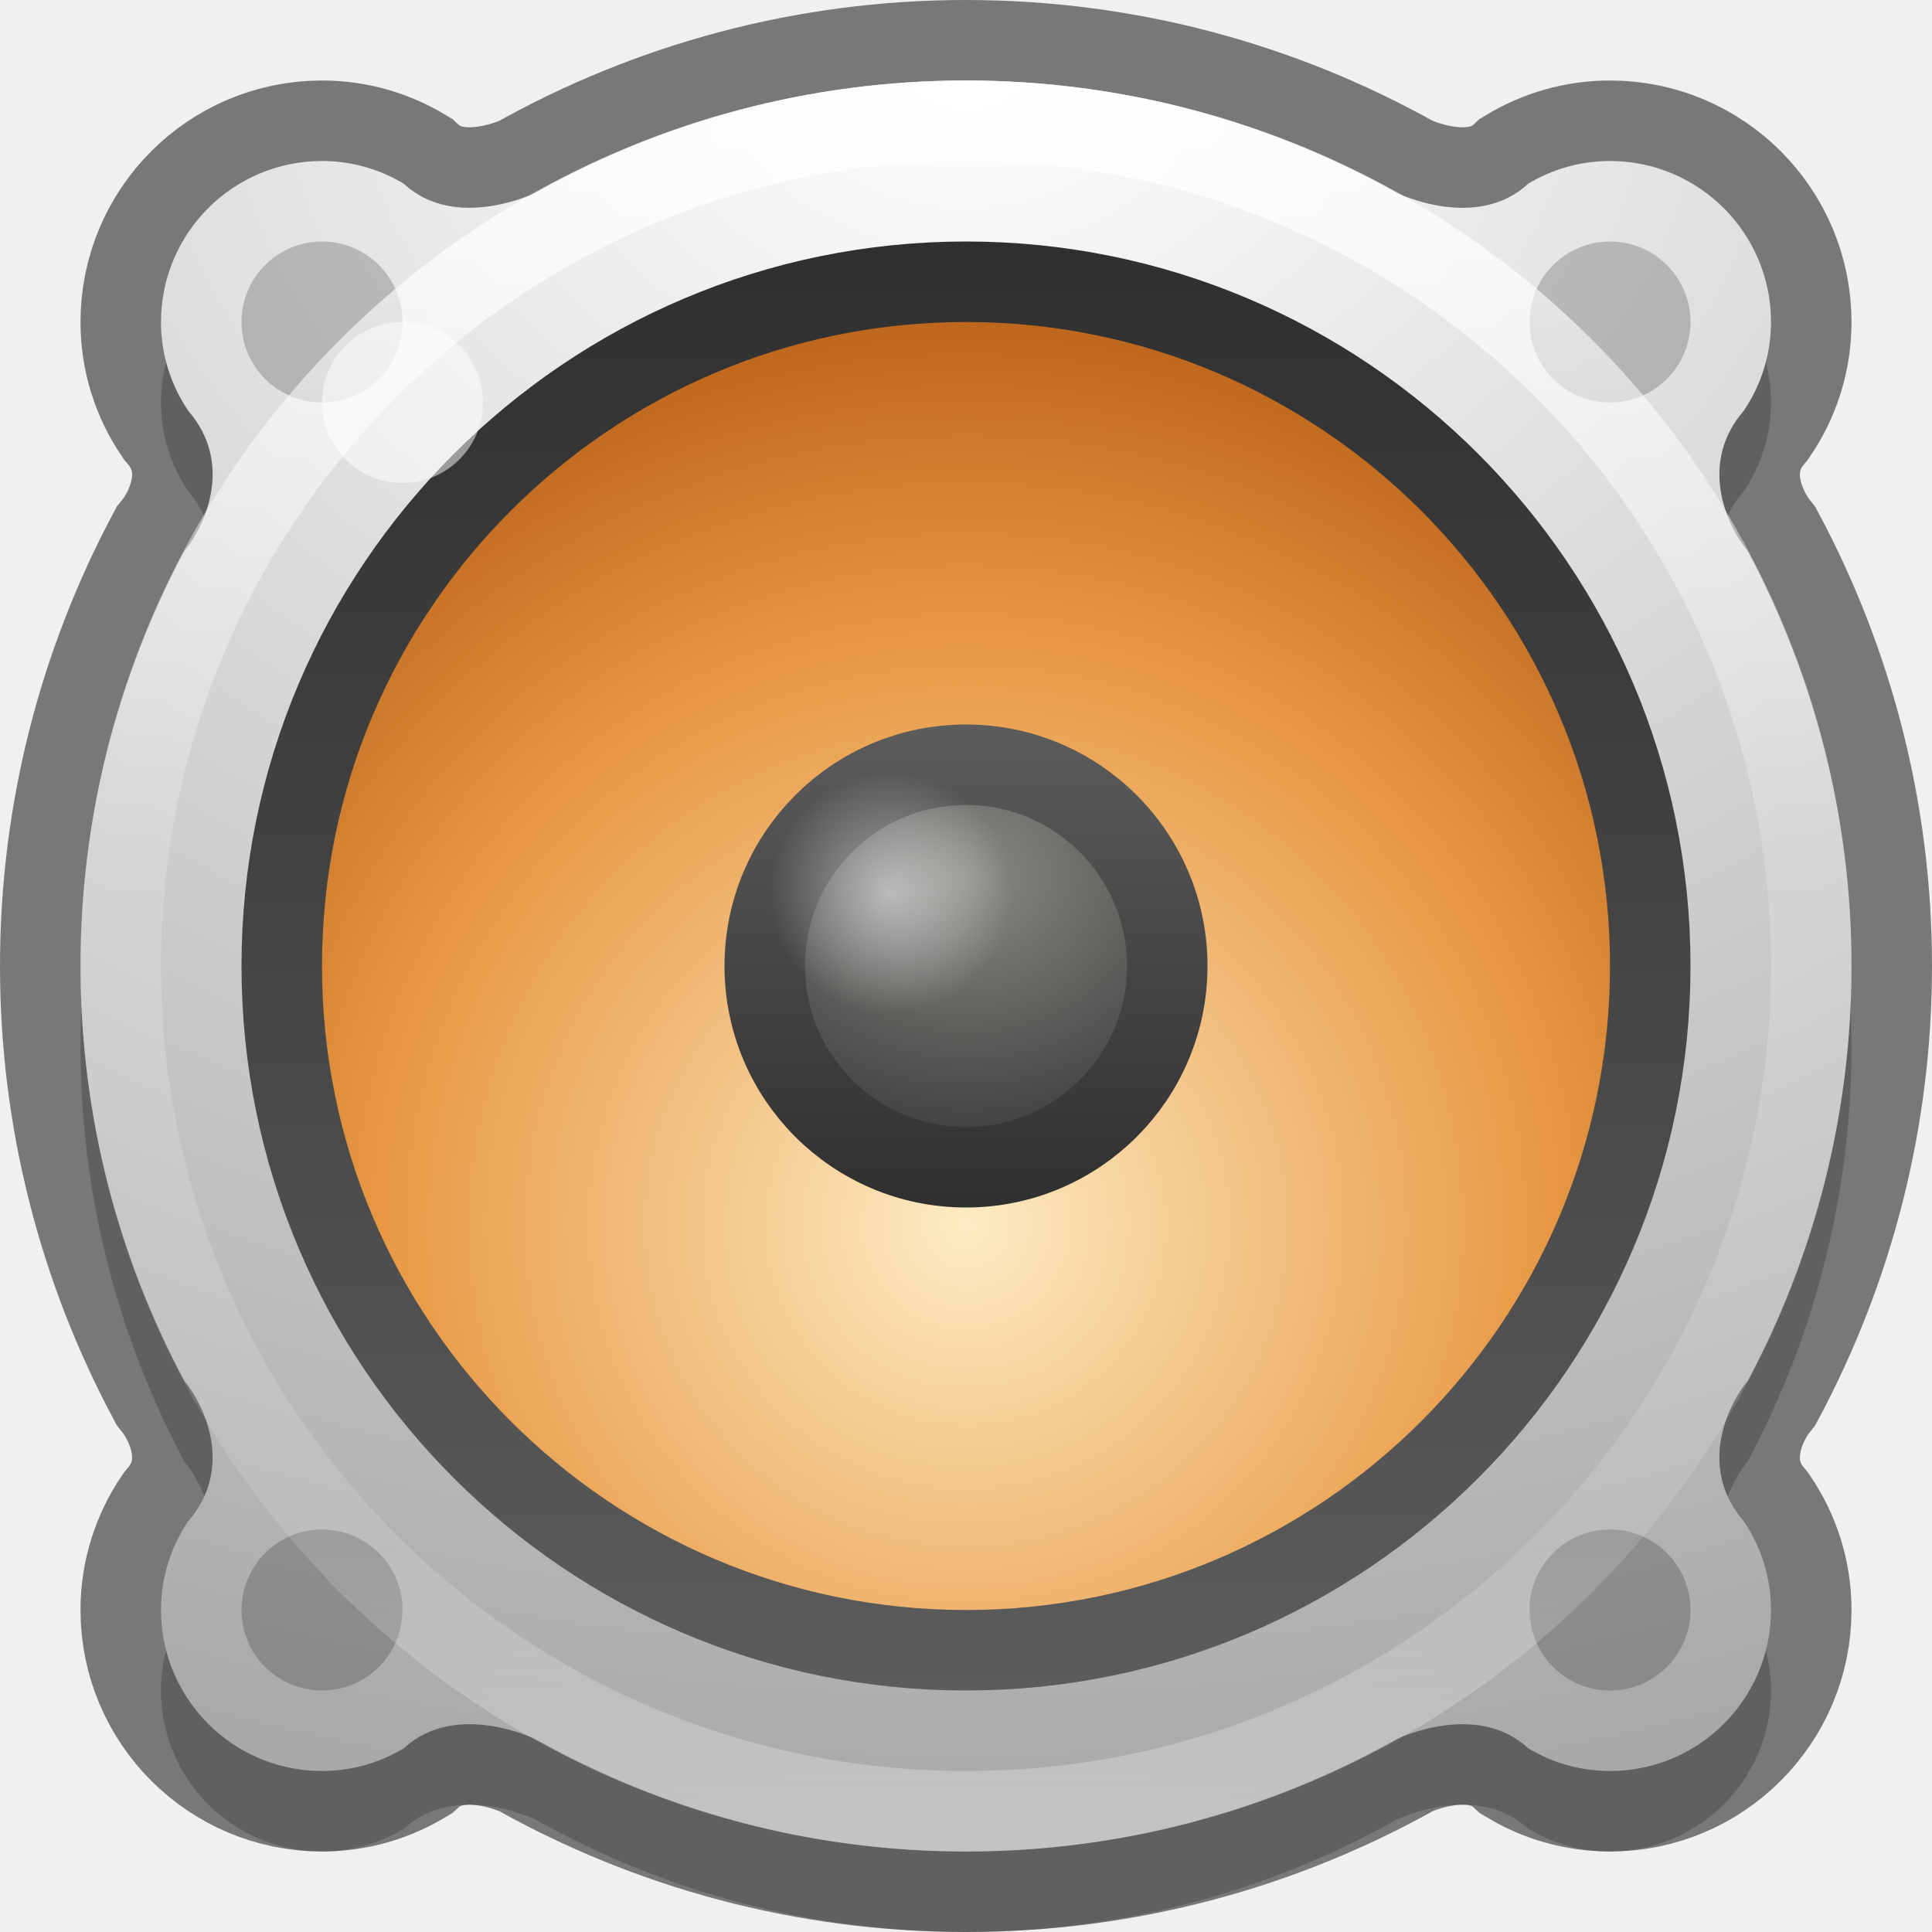
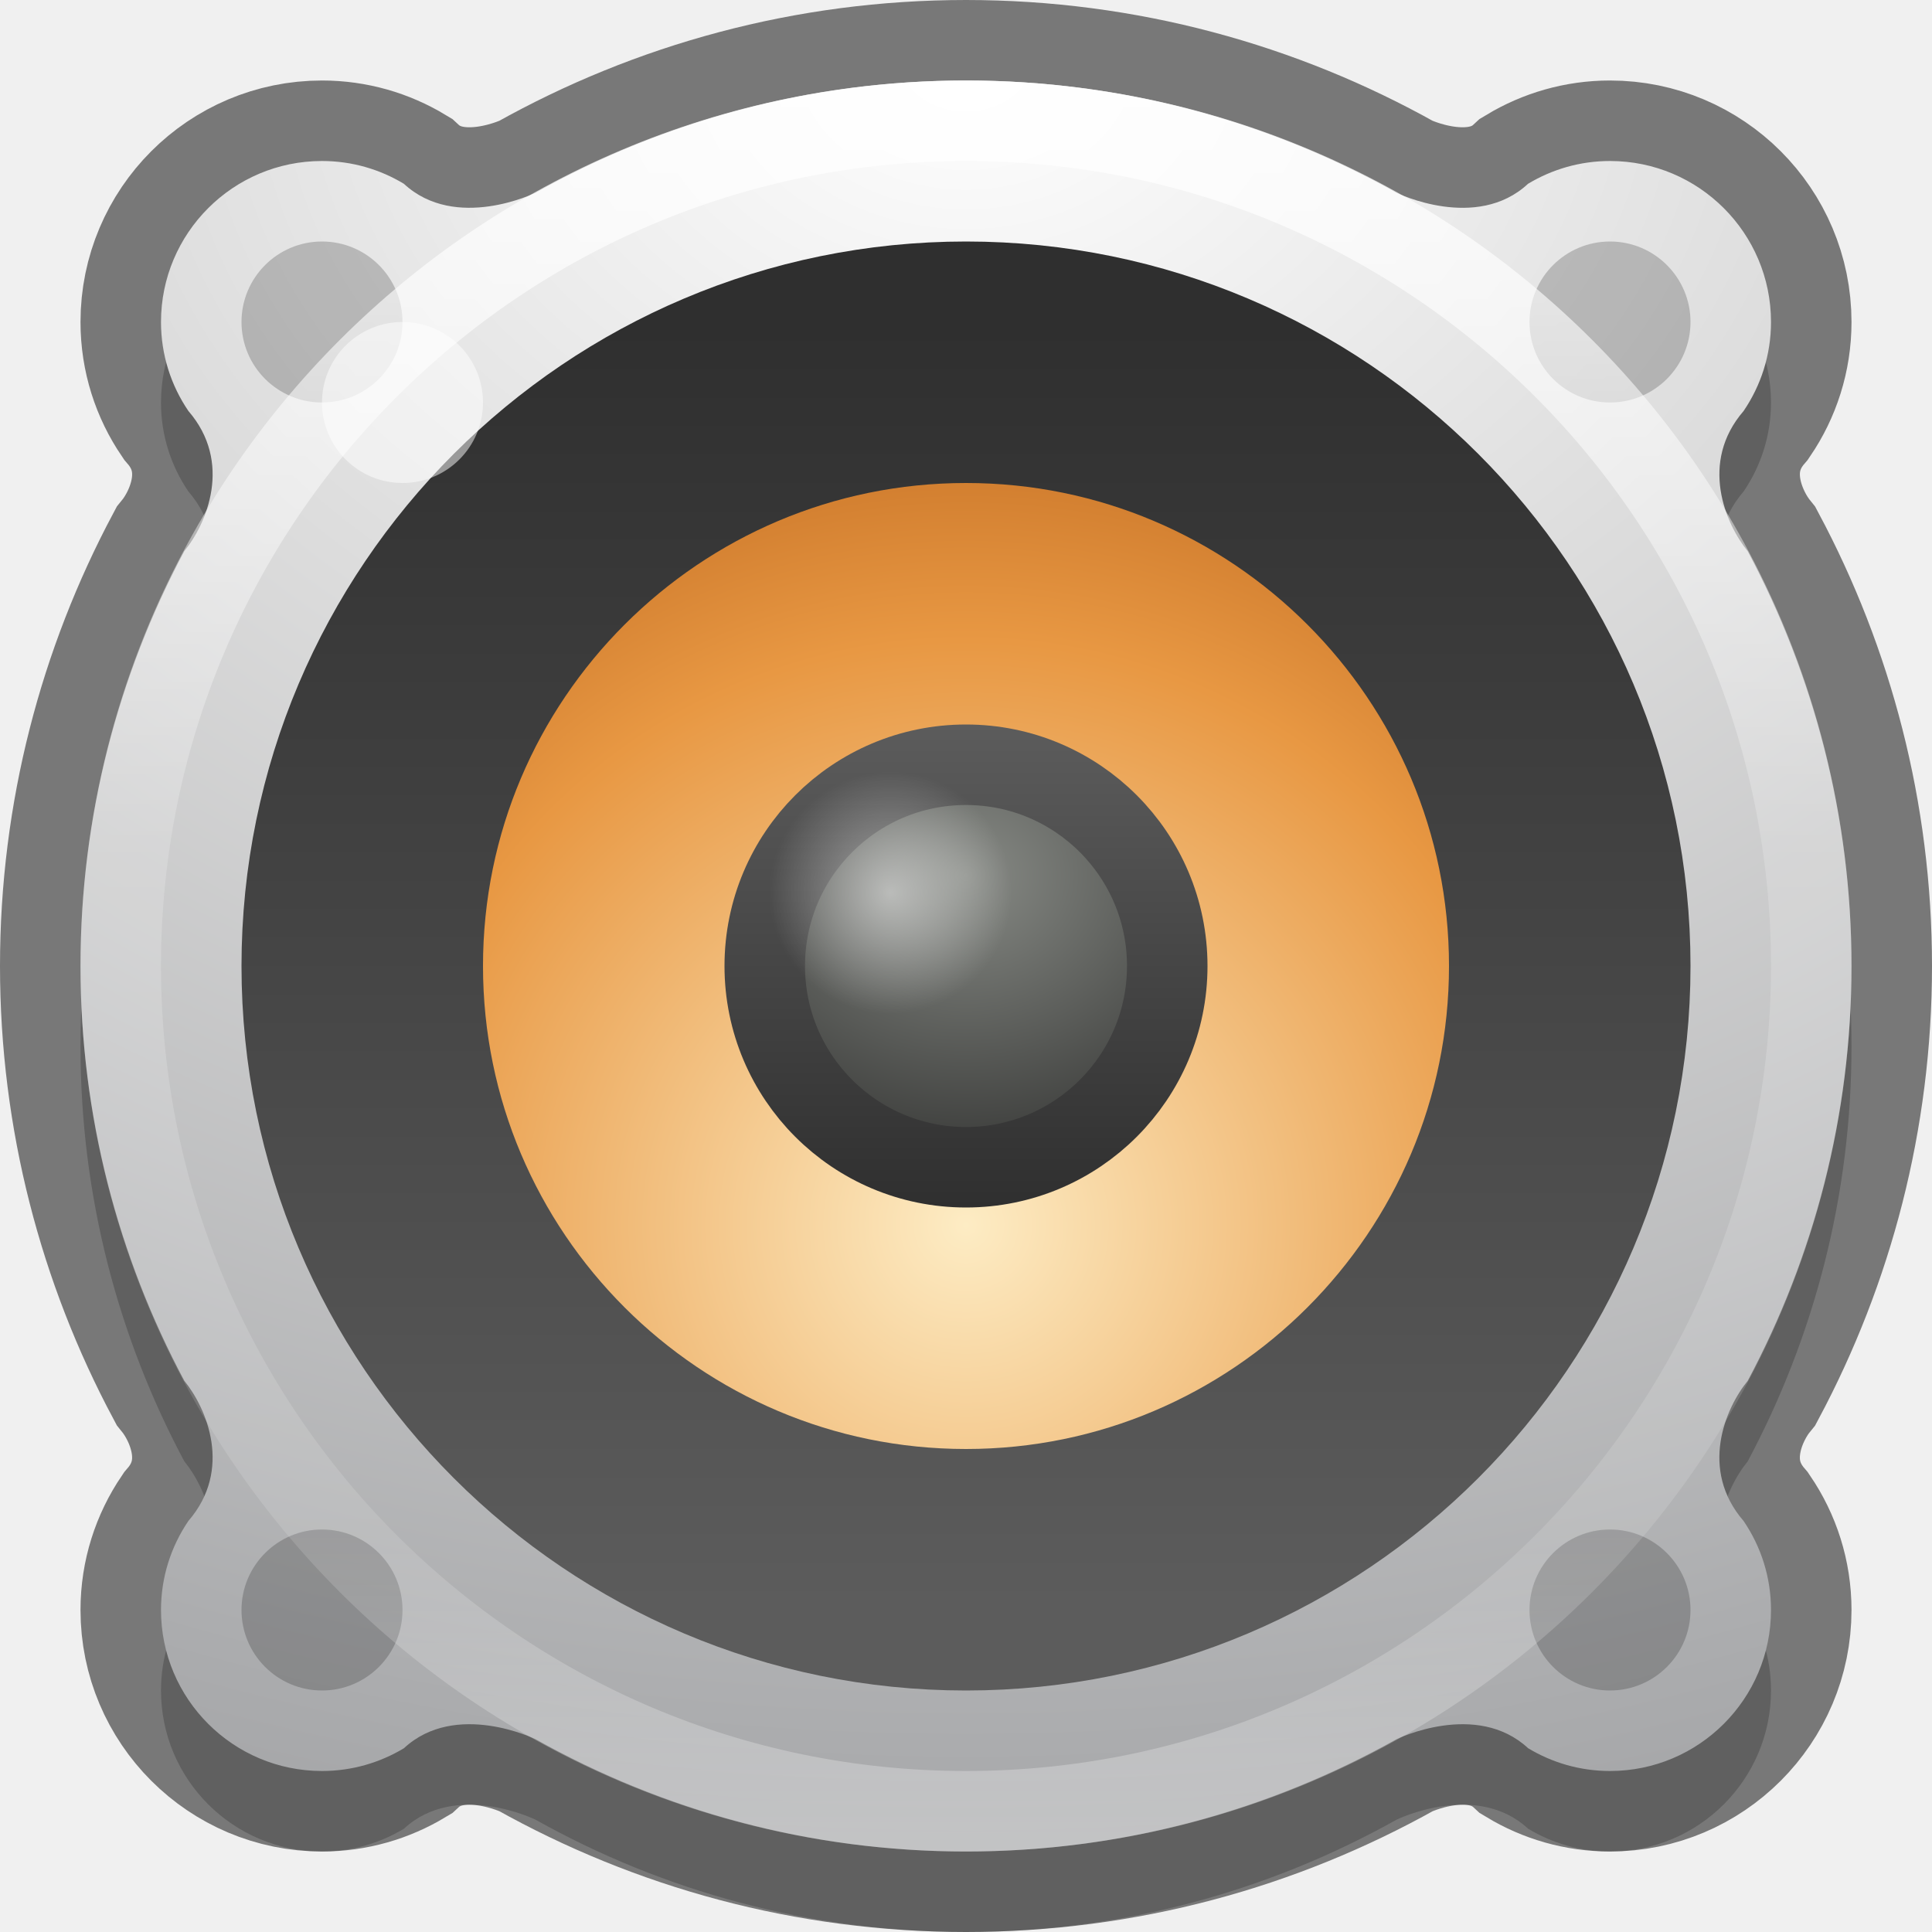
- <svg xmlns="http://www.w3.org/2000/svg" xmlns:xlink="http://www.w3.org/1999/xlink" version="1.1" width="24" height="24" id="svg4157">
+ <svg xmlns="http://www.w3.org/2000/svg" xmlns:xlink="http://www.w3.org/1999/xlink" id="svg4157" height="24" width="24" version="1.1">
  <defs id="defs4159">
    <linearGradient id="linearGradient4806-2-9">
-       <stop offset="0" style="stop-color:#ffffff;stop-opacity:1" id="stop4808-4-6" />
-       <stop offset="0.424" style="stop-color:#ffffff;stop-opacity:0.235" id="stop4810-0-9" />
-       <stop offset="0.821" style="stop-color:#ffffff;stop-opacity:0.157" id="stop4812-8-7" />
-       <stop offset="1" style="stop-color:#ffffff;stop-opacity:0.392" id="stop4814-0-7" />
+       <stop id="stop4808-4-6" style="stop-color:#ffffff;stop-opacity:1" offset="0" />
+       <stop id="stop4810-0-9" style="stop-color:#ffffff;stop-opacity:0.235" offset="0.424" />
+       <stop id="stop4812-8-7" style="stop-color:#ffffff;stop-opacity:0.157" offset="0.821" />
+       <stop id="stop4814-0-7" style="stop-color:#ffffff;stop-opacity:0.392" offset="1" />
    </linearGradient>
    <linearGradient id="linearGradient5428">
-       <stop id="stop5424" offset="0" style="stop-color:#5c5c5c;stop-opacity:1;" />
-       <stop id="stop5426" offset="1" style="stop-color:#2f2f2f;stop-opacity:1" />
+       <stop style="stop-color:#5c5c5c;stop-opacity:1;" offset="0" id="stop5424" />
+       <stop style="stop-color:#2f2f2f;stop-opacity:1" offset="1" id="stop5426" />
    </linearGradient>
    <linearGradient id="linearGradient6589-510-471-936">
-       <stop offset="0" style="stop-color:#878a85;stop-opacity:1" id="stop5849" />
-       <stop offset="1" style="stop-color:#3e3f3d;stop-opacity:1" id="stop5851" />
+       <stop id="stop5849" style="stop-color:#878a85;stop-opacity:1" offset="0" />
+       <stop id="stop5851" style="stop-color:#3e3f3d;stop-opacity:1" offset="1" />
    </linearGradient>
    <linearGradient id="linearGradient4718">
-       <stop offset="0" style="stop-color:#fdecc4;stop-opacity:1" id="stop4720" />
-       <stop id="stop1140-5" style="stop-color:#e89843;stop-opacity:1" offset="0.603" />
-       <stop offset="1" style="stop-color:#b45c15;stop-opacity:1" id="stop4722" />
+       <stop id="stop4720" style="stop-color:#fdecc4;stop-opacity:1" offset="0" />
+       <stop offset="0.603" style="stop-color:#e89843;stop-opacity:1" id="stop1140-5" />
+       <stop id="stop4722" style="stop-color:#b45c15;stop-opacity:1" offset="1" />
    </linearGradient>
-     <radialGradient gradientUnits="userSpaceOnUse" gradientTransform="matrix(1.003462,-5.6697609e-8,5.6697315e-8,1.003467,-4.055289,-5.236136)" r="12" fy="20.382" fx="16" cy="20.382" cx="16" id="radialGradient4652-6" xlink:href="#linearGradient4718" />
-     <linearGradient xlink:href="#linearGradient4806-2-9" id="linearGradient4855-1" gradientUnits="userSpaceOnUse" gradientTransform="matrix(0.870682,0,0,0.870682,-50.84245,-12.26321)" x1="71.204" y1="15.369" x2="71.204" y2="40.496" />
-     <linearGradient gradientTransform="matrix(0,-1,-1,0,28,28)" gradientUnits="userSpaceOnUse" y2="16" x2="25" y1="16" x1="7" id="linearGradient5430-3" xlink:href="#linearGradient5428" />
-     <radialGradient gradientTransform="matrix(1.3125,-8.5714362e-7,7.3469446e-7,1.125,-51.00001,-3.187458)" gradientUnits="userSpaceOnUse" r="3" fy="12.5" fx="48" cy="12.5" cx="48" id="radialGradient4688-6" xlink:href="#linearGradient6589-510-471-936" />
-     <linearGradient gradientTransform="translate(-4,-28)" gradientUnits="userSpaceOnUse" y2="16" x2="19" y1="16" x1="13" id="linearGradient5438-1" xlink:href="#linearGradient5428" />
-     <radialGradient gradientTransform="matrix(1.05,0,0,1.05,-58.80452,-8.669186)" gradientUnits="userSpaceOnUse" r="1.429" fy="18.818" fx="66.536" cy="18.818" cx="66.536" id="radialGradient5034" xlink:href="#linearGradient5032" />
+     <radialGradient xlink:href="#linearGradient4718" id="radialGradient4652-6" cx="16" cy="20.382" fx="16" fy="20.382" r="12" gradientTransform="matrix(1.003462,-5.6697609e-8,5.6697315e-8,1.003467,-4.055289,-5.236136)" gradientUnits="userSpaceOnUse" />
+     <linearGradient y2="40.496" x2="71.204" y1="15.369" x1="71.204" gradientTransform="matrix(0.870682,0,0,0.870682,-50.84245,-12.26321)" gradientUnits="userSpaceOnUse" id="linearGradient4855-1" xlink:href="#linearGradient4806-2-9" />
+     <linearGradient xlink:href="#linearGradient5428" id="linearGradient5430-3" x1="7" y1="16" x2="25" y2="16" gradientUnits="userSpaceOnUse" gradientTransform="matrix(0,-0.882353,-0.882353,0,26.11765,26.11765)" />
+     <radialGradient xlink:href="#linearGradient6589-510-471-936" id="radialGradient4688-6" cx="48" cy="12.5" fx="48" fy="12.5" r="3" gradientUnits="userSpaceOnUse" gradientTransform="matrix(1.3125,-8.5714362e-7,7.3469446e-7,1.125,-51.00001,-3.187458)" />
+     <linearGradient xlink:href="#linearGradient5428" id="linearGradient5438-1" x1="13" y1="16" x2="19" y2="16" gradientUnits="userSpaceOnUse" gradientTransform="translate(-4,-28)" />
+     <radialGradient xlink:href="#linearGradient5032" id="radialGradient5034" cx="66.536" cy="18.818" fx="66.536" fy="18.818" r="1.429" gradientUnits="userSpaceOnUse" gradientTransform="matrix(1.05,0,0,1.05,-58.80452,-8.669186)" />
    <linearGradient id="linearGradient5032">
-       <stop id="stop5028" offset="0" style="stop-color:#ffffff;stop-opacity:1;" />
-       <stop id="stop5030" offset="1" style="stop-color:#ffffff;stop-opacity:0;" />
+       <stop style="stop-color:#ffffff;stop-opacity:1;" offset="0" id="stop5028" />
+       <stop style="stop-color:#ffffff;stop-opacity:0;" offset="1" id="stop5030" />
    </linearGradient>
-     <radialGradient r="20.397" fy="3.99" fx="23.896" cy="3.99" cx="23.896" gradientTransform="matrix(0,1.549939,-2.045892,0,20.16332,-36.26559)" gradientUnits="userSpaceOnUse" id="radialGradient4709" xlink:href="#radialGradient3093-0-3-6-6-0-8" />
-     <radialGradient gradientTransform="matrix(0,1.231648,-1.625754,0,18.48697,-28.72198)" gradientUnits="userSpaceOnUse" id="radialGradient3093-0-3-6-6-0-8" r="20.397" cy="3.99" cx="23.896">
-       <stop offset="0" style="stop-color:#ffffff;stop-opacity:1" id="stop3244-9-33-7-0-9-5-79" />
-       <stop offset="0.262" style="stop-color:#dddddd;stop-opacity:1" id="stop3246-3-5-0-8-5-0-2" />
-       <stop offset="0.661" style="stop-color:#abacae;stop-opacity:1" id="stop3248-1-7-8-8-1-0-0" />
-       <stop offset="1" style="stop-color:#89898b;stop-opacity:1" id="stop3250-9-3-0-5-1-2-2" />
+     <radialGradient xlink:href="#radialGradient3093-0-3-6-6-0-8" id="radialGradient4709" gradientUnits="userSpaceOnUse" gradientTransform="matrix(0,1.549939,-2.045892,0,20.16332,-36.26559)" cx="23.896" cy="3.99" fx="23.896" fy="3.99" r="20.397" />
+     <radialGradient cx="23.896" cy="3.99" r="20.397" id="radialGradient3093-0-3-6-6-0-8" gradientUnits="userSpaceOnUse" gradientTransform="matrix(0,1.231648,-1.625754,0,18.48697,-28.72198)">
+       <stop id="stop3244-9-33-7-0-9-5-79" style="stop-color:#ffffff;stop-opacity:1" offset="0" />
+       <stop id="stop3246-3-5-0-8-5-0-2" style="stop-color:#dddddd;stop-opacity:1" offset="0.262" />
+       <stop id="stop3248-1-7-8-8-1-0-0" style="stop-color:#abacae;stop-opacity:1" offset="0.661" />
+       <stop id="stop3250-9-3-0-5-1-2-2" style="stop-color:#89898b;stop-opacity:1" offset="1" />
    </radialGradient>
  </defs>
-   <path style="color:#000000;display:inline;overflow:visible;visibility:visible;opacity:0.5;fill:none;fill-opacity:1;fill-rule:nonzero;stroke:#000000;stroke-width:2;stroke-miterlimit:4;stroke-dasharray:none;stroke-opacity:1;marker:none;enable-background:accumulate" d="m 12,1 c -1.942,0 -3.766,0.509 -5.35,1.396 0,0 -0.989,0.484 -1.633,-0.113 C 4.72,2.104 4.373,2 4,2 c -1.104,0 -2,0.896 -2,2 0,0.411 0.126,0.79 0.34,1.105 0.554,0.641 0.227,1.402 -0.051,1.742 C 1.469,8.385 1,10.138 1,12 c 0,1.862 0.469,3.615 1.289,5.152 0.277,0.34 0.605,1.101 0.051,1.742 C 2.126,19.21 2,19.589 2,20 c 0,1.104 0.896,2 2,2 0.373,0 0.72,-0.104 1.018,-0.283 0.643,-0.597 1.633,-0.113 1.633,-0.113 C 8.234,22.491 10.058,23 12,23 c 1.942,0 3.766,-0.509 5.35,-1.396 0,0 0.989,-0.484 1.633,0.113 C 19.28,21.896 19.627,22 20,22 c 1.104,0 2,-0.896 2,-2 0,-0.411 -0.126,-0.79 -0.34,-1.105 -0.554,-0.641 -0.227,-1.402 0.051,-1.742 C 22.531,15.615 23,13.862 23,12 23,10.138 22.531,8.385 21.711,6.848 21.434,6.507 21.106,5.746 21.66,5.105 21.874,4.79 22,4.411 22,4 c 0,-1.104 -0.896,-2 -2,-2 -0.373,0 -0.72,0.104 -1.018,0.283 -0.643,0.597 -1.633,0.113 -1.633,0.113 C 15.766,1.509 13.942,1 12,1 Z" id="path4725" />
-   <path style="color:#000000;display:inline;overflow:visible;visibility:visible;fill:#000000;fill-opacity:1;fill-rule:nonzero;stroke:none;stroke-width:1;marker:none;enable-background:accumulate;opacity:0.2" d="m 12,2 c -1.942,0 -3.766,0.509 -5.35,1.396 0,0 -0.989,0.484 -1.633,-0.113 C 4.72,3.104 4.373,3 4,3 c -1.104,0 -2,0.896 -2,2 0,0.411 0.126,0.79 0.34,1.105 0.554,0.641 0.227,1.402 -0.051,1.742 C 1.469,9.385 1,11.138 1,13 c 0,1.862 0.469,3.615 1.289,5.152 0.277,0.34 0.605,1.101 0.051,1.742 C 2.126,20.21 2,20.589 2,21 c 0,1.104 0.896,2 2,2 0.373,0 0.72,-0.104 1.018,-0.283 0.643,-0.597 1.633,-0.113 1.633,-0.113 C 8.234,23.491 10.058,24 12,24 c 1.942,0 3.766,-0.509 5.35,-1.396 0,0 0.989,-0.484 1.633,0.113 C 19.28,22.896 19.627,23 20,23 c 1.104,0 2,-0.896 2,-2 0,-0.411 -0.126,-0.79 -0.34,-1.105 -0.554,-0.641 -0.227,-1.402 0.051,-1.742 C 22.531,16.615 23,14.862 23,13 23,11.138 22.531,9.385 21.711,7.848 21.434,7.507 21.106,6.746 21.66,6.105 21.874,5.79 22,5.411 22,5 c 0,-1.104 -0.896,-2 -2,-2 C 19.627,3 19.28,3.104 18.982,3.283 18.339,3.881 17.35,3.396 17.35,3.396 15.766,2.509 13.942,2 12,2 Z" id="path4661" />
-   <path id="path4705" d="m 12,1 c -1.942,0 -3.766,0.509 -5.35,1.396 0,0 -0.989,0.484 -1.633,-0.113 C 4.72,2.104 4.373,2 4,2 c -1.104,0 -2,0.896 -2,2 0,0.411 0.126,0.79 0.34,1.105 0.554,0.641 0.227,1.402 -0.051,1.742 C 1.469,8.385 1,10.138 1,12 c 0,1.862 0.469,3.615 1.289,5.152 0.277,0.34 0.605,1.101 0.051,1.742 C 2.126,19.21 2,19.589 2,20 c 0,1.104 0.896,2 2,2 0.373,0 0.72,-0.104 1.018,-0.283 0.643,-0.597 1.633,-0.113 1.633,-0.113 C 8.234,22.491 10.058,23 12,23 c 1.942,0 3.766,-0.509 5.35,-1.396 0,0 0.989,-0.484 1.633,0.113 C 19.28,21.896 19.627,22 20,22 c 1.104,0 2,-0.896 2,-2 0,-0.411 -0.126,-0.79 -0.34,-1.105 -0.554,-0.641 -0.227,-1.402 0.051,-1.742 C 22.531,15.615 23,13.862 23,12 23,10.138 22.531,8.385 21.711,6.848 21.434,6.507 21.106,5.746 21.66,5.105 21.874,4.79 22,4.411 22,4 c 0,-1.104 -0.896,-2 -2,-2 C 19.627,2 19.28,2.104 18.982,2.283 18.339,2.881 17.35,2.396 17.35,2.396 15.766,1.509 13.942,1 12,1 Z" style="color:#000000;display:inline;overflow:visible;visibility:visible;fill:url(#radialGradient4709);fill-opacity:1;fill-rule:nonzero;stroke:none;stroke-width:1;marker:none;enable-background:accumulate" />
-   <path d="m 12,3.5 c -4.69,0 -8.5,3.81 -8.5,8.5 0,4.69 3.81,8.5 8.5,8.5 4.69,0 8.5,-3.81 8.5,-8.5 C 20.5,7.31 16.69,3.5 12,3.5 Z" id="path2555-36-4-4-7" style="color:#000000;display:inline;overflow:visible;visibility:visible;fill:url(#radialGradient4652-6);fill-opacity:1;fill-rule:nonzero;stroke:none;stroke-width:1;marker:none;enable-background:accumulate" />
-   <path id="path5224" d="M 4,3 C 3.448,3 3,3.448 3,4 3,4.552 3.448,5 4,5 4.552,5 5,4.552 5,4 5,3.448 4.552,3 4,3 Z m 16,0 c -0.552,0 -1,0.448 -1,1 0,0.552 0.448,1 1,1 0.552,0 1,-0.448 1,-1 C 21,3.448 20.552,3 20,3 Z M 4,19 c -0.552,0 -1,0.448 -1,1 0,0.552 0.448,1 1,1 0.552,0 1,-0.448 1,-1 0,-0.552 -0.448,-1 -1,-1 z m 16,0 c -0.552,0 -1,0.448 -1,1 0,0.552 0.448,1 1,1 0.552,0 1,-0.448 1,-1 0,-0.552 -0.448,-1 -1,-1 z" style="color:#000000;display:inline;overflow:visible;visibility:visible;opacity:0.2;fill:#000000;fill-opacity:1;fill-rule:nonzero;stroke:none;stroke-width:0.091;marker:none;enable-background:accumulate" />
-   <path d="m 22.5,12 c 0,5.799 -4.701,10.5 -10.5,10.5 C 6.201,22.5 1.5,17.799 1.5,12 1.5,6.201 6.201,1.5 12,1.5 17.799,1.5 22.5,6.201 22.5,12 Z" id="path4176" style="color:#000000;display:inline;overflow:visible;visibility:visible;opacity:0.8;fill:none;stroke:url(#linearGradient4855-1);stroke-width:1;stroke-linecap:round;stroke-linejoin:round;stroke-miterlimit:4;stroke-dasharray:none;stroke-dashoffset:0;stroke-opacity:1;marker:none;enable-background:accumulate" />
-   <path d="m 20.5,12 c 0,4.69 -3.81,8.5 -8.5,8.5 -4.69,0 -8.5,-3.81 -8.5,-8.5 0,-4.69 3.81,-8.5 8.5,-8.5 4.69,0 8.5,3.81 8.5,8.5 z" id="path2555-36-4-2-1" style="color:#000000;display:inline;overflow:visible;visibility:visible;opacity:1;fill:none;stroke:url(#linearGradient5430-3);stroke-width:1;stroke-miterlimit:4;stroke-dasharray:none;stroke-opacity:1;marker:none;enable-background:accumulate" />
-   <circle r="2.25" cy="12" cx="12" id="path4680" style="opacity:1;fill:url(#radialGradient4688-6);fill-opacity:1;stroke:none;stroke-width:1.125;stroke-linecap:round;stroke-linejoin:round;stroke-miterlimit:4;stroke-dasharray:none;stroke-dashoffset:0;stroke-opacity:0.152" />
-   <circle r="1" cy="5" cx="5" id="path4704" style="opacity:0.5;fill:#ffffff;fill-opacity:1;stroke:none;stroke-width:1;stroke-linecap:round;stroke-linejoin:round;stroke-miterlimit:4;stroke-dasharray:none;stroke-dashoffset:0;stroke-opacity:1" />
-   <circle transform="rotate(90)" style="opacity:1;fill:none;fill-opacity:1;stroke:url(#linearGradient5438-1);stroke-width:1;stroke-linecap:round;stroke-linejoin:round;stroke-miterlimit:4;stroke-dasharray:none;stroke-dashoffset:0" id="circle4706" cx="12" cy="-12" r="2.5" />
-   <circle style="opacity:0.5;fill:url(#radialGradient5034);fill-opacity:1;stroke:none;stroke-width:1.125;stroke-linecap:round;stroke-linejoin:round;stroke-miterlimit:4;stroke-dasharray:none;stroke-dashoffset:0;stroke-opacity:0.152" id="circle5018" cx="11.058" cy="11.089" r="1.5" />
+   <path id="path4725" d="m 12,1 c -1.942,0 -3.766,0.509 -5.35,1.396 0,0 -0.989,0.484 -1.633,-0.113 C 4.72,2.104 4.373,2 4,2 c -1.104,0 -2,0.896 -2,2 0,0.411 0.126,0.79 0.34,1.105 0.554,0.641 0.227,1.402 -0.051,1.742 C 1.469,8.385 1,10.138 1,12 c 0,1.862 0.469,3.615 1.289,5.152 0.277,0.34 0.605,1.101 0.051,1.742 C 2.126,19.21 2,19.589 2,20 c 0,1.104 0.896,2 2,2 0.373,0 0.72,-0.104 1.018,-0.283 0.643,-0.597 1.633,-0.113 1.633,-0.113 C 8.234,22.491 10.058,23 12,23 c 1.942,0 3.766,-0.509 5.35,-1.396 0,0 0.989,-0.484 1.633,0.113 C 19.28,21.896 19.627,22 20,22 c 1.104,0 2,-0.896 2,-2 0,-0.411 -0.126,-0.79 -0.34,-1.105 -0.554,-0.641 -0.227,-1.402 0.051,-1.742 C 22.531,15.615 23,13.862 23,12 23,10.138 22.531,8.385 21.711,6.848 21.434,6.507 21.106,5.746 21.66,5.105 21.874,4.79 22,4.411 22,4 c 0,-1.104 -0.896,-2 -2,-2 -0.373,0 -0.72,0.104 -1.018,0.283 -0.643,0.597 -1.633,0.113 -1.633,0.113 C 15.766,1.509 13.942,1 12,1 Z" style="color:#000000;display:inline;overflow:visible;visibility:visible;opacity:0.5;fill:none;fill-opacity:1;fill-rule:nonzero;stroke:#000000;stroke-width:2;stroke-miterlimit:4;stroke-dasharray:none;stroke-opacity:1;marker:none;enable-background:accumulate" />
+   <path id="path4661" d="m 12,2 c -1.942,0 -3.766,0.509 -5.35,1.396 0,0 -0.989,0.484 -1.633,-0.113 C 4.72,3.104 4.373,3 4,3 c -1.104,0 -2,0.896 -2,2 0,0.411 0.126,0.79 0.34,1.105 0.554,0.641 0.227,1.402 -0.051,1.742 C 1.469,9.385 1,11.138 1,13 c 0,1.862 0.469,3.615 1.289,5.152 0.277,0.34 0.605,1.101 0.051,1.742 C 2.126,20.21 2,20.589 2,21 c 0,1.104 0.896,2 2,2 0.373,0 0.72,-0.104 1.018,-0.283 0.643,-0.597 1.633,-0.113 1.633,-0.113 C 8.234,23.491 10.058,24 12,24 c 1.942,0 3.766,-0.509 5.35,-1.396 0,0 0.989,-0.484 1.633,0.113 C 19.28,22.896 19.627,23 20,23 c 1.104,0 2,-0.896 2,-2 0,-0.411 -0.126,-0.79 -0.34,-1.105 -0.554,-0.641 -0.227,-1.402 0.051,-1.742 C 22.531,16.615 23,14.862 23,13 23,11.138 22.531,9.385 21.711,7.848 21.434,7.507 21.106,6.746 21.66,6.105 21.874,5.79 22,5.411 22,5 c 0,-1.104 -0.896,-2 -2,-2 C 19.627,3 19.28,3.104 18.982,3.283 18.339,3.881 17.35,3.396 17.35,3.396 15.766,2.509 13.942,2 12,2 Z" style="color:#000000;display:inline;overflow:visible;visibility:visible;fill:#000000;fill-opacity:1;fill-rule:nonzero;stroke:none;stroke-width:1;marker:none;enable-background:accumulate;opacity:0.2" />
+   <path style="color:#000000;display:inline;overflow:visible;visibility:visible;fill:url(#radialGradient4709);fill-opacity:1;fill-rule:nonzero;stroke:none;stroke-width:1;marker:none;enable-background:accumulate" d="m 12,1 c -1.942,0 -3.766,0.509 -5.35,1.396 0,0 -0.989,0.484 -1.633,-0.113 C 4.72,2.104 4.373,2 4,2 c -1.104,0 -2,0.896 -2,2 0,0.411 0.126,0.79 0.34,1.105 0.554,0.641 0.227,1.402 -0.051,1.742 C 1.469,8.385 1,10.138 1,12 c 0,1.862 0.469,3.615 1.289,5.152 0.277,0.34 0.605,1.101 0.051,1.742 C 2.126,19.21 2,19.589 2,20 c 0,1.104 0.896,2 2,2 0.373,0 0.72,-0.104 1.018,-0.283 0.643,-0.597 1.633,-0.113 1.633,-0.113 C 8.234,22.491 10.058,23 12,23 c 1.942,0 3.766,-0.509 5.35,-1.396 0,0 0.989,-0.484 1.633,0.113 C 19.28,21.896 19.627,22 20,22 c 1.104,0 2,-0.896 2,-2 0,-0.411 -0.126,-0.79 -0.34,-1.105 -0.554,-0.641 -0.227,-1.402 0.051,-1.742 C 22.531,15.615 23,13.862 23,12 23,10.138 22.531,8.385 21.711,6.848 21.434,6.507 21.106,5.746 21.66,5.105 21.874,4.79 22,4.411 22,4 c 0,-1.104 -0.896,-2 -2,-2 C 19.627,2 19.28,2.104 18.982,2.283 18.339,2.881 17.35,2.396 17.35,2.396 15.766,1.509 13.942,1 12,1 Z" id="path4705" />
+   <path style="color:#000000;display:inline;overflow:visible;visibility:visible;fill:url(#radialGradient4652-6);fill-opacity:1;fill-rule:nonzero;stroke:none;stroke-width:1;marker:none;enable-background:accumulate" id="path2555-36-4-4-7" d="m 12,3.5 c -4.69,0 -8.5,3.81 -8.5,8.5 0,4.69 3.81,8.5 8.5,8.5 4.69,0 8.5,-3.81 8.5,-8.5 C 20.5,7.31 16.69,3.5 12,3.5 Z" />
+   <path style="color:#000000;display:inline;overflow:visible;visibility:visible;opacity:1;fill:none;stroke:url(#linearGradient5430-3);stroke-width:3;stroke-miterlimit:4;stroke-dasharray:none;stroke-opacity:1;marker:none;enable-background:accumulate" id="path2555-36-4-2-1" d="m 19.5,12 c 0,4.138 -3.362,7.5 -7.5,7.5 C 7.862,19.5 4.5,16.138 4.5,12 4.5,7.862 7.862,4.5 12,4.5 16.138,4.5 19.5,7.862 19.5,12 Z" />
+   <path style="color:#000000;display:inline;overflow:visible;visibility:visible;opacity:0.2;fill:#000000;fill-opacity:1;fill-rule:nonzero;stroke:none;stroke-width:0.091;marker:none;enable-background:accumulate" d="M 4,3 C 3.448,3 3,3.448 3,4 3,4.552 3.448,5 4,5 4.552,5 5,4.552 5,4 5,3.448 4.552,3 4,3 Z m 16,0 c -0.552,0 -1,0.448 -1,1 0,0.552 0.448,1 1,1 0.552,0 1,-0.448 1,-1 C 21,3.448 20.552,3 20,3 Z M 4,19 c -0.552,0 -1,0.448 -1,1 0,0.552 0.448,1 1,1 0.552,0 1,-0.448 1,-1 0,-0.552 -0.448,-1 -1,-1 z m 16,0 c -0.552,0 -1,0.448 -1,1 0,0.552 0.448,1 1,1 0.552,0 1,-0.448 1,-1 0,-0.552 -0.448,-1 -1,-1 z" id="path5224" />
+   <path style="color:#000000;display:inline;overflow:visible;visibility:visible;opacity:0.8;fill:none;stroke:url(#linearGradient4855-1);stroke-width:1;stroke-linecap:round;stroke-linejoin:round;stroke-miterlimit:4;stroke-dasharray:none;stroke-dashoffset:0;stroke-opacity:1;marker:none;enable-background:accumulate" id="path4176" d="m 22.5,12 c 0,5.799 -4.701,10.5 -10.5,10.5 C 6.201,22.5 1.5,17.799 1.5,12 1.5,6.201 6.201,1.5 12,1.5 17.799,1.5 22.5,6.201 22.5,12 Z" />
+   <circle style="opacity:1;fill:url(#radialGradient4688-6);fill-opacity:1;stroke:none;stroke-width:1.125;stroke-linecap:round;stroke-linejoin:round;stroke-miterlimit:4;stroke-dasharray:none;stroke-dashoffset:0;stroke-opacity:0.152" id="path4680" cx="12" cy="12" r="2.25" />
+   <circle style="opacity:0.5;fill:#ffffff;fill-opacity:1;stroke:none;stroke-width:1;stroke-linecap:round;stroke-linejoin:round;stroke-miterlimit:4;stroke-dasharray:none;stroke-dashoffset:0;stroke-opacity:1" id="path4704" cx="5" cy="5" r="1" />
+   <circle r="2.5" cy="-12" cx="12" id="circle4706" style="opacity:1;fill:none;fill-opacity:1;stroke:url(#linearGradient5438-1);stroke-width:1;stroke-linecap:round;stroke-linejoin:round;stroke-miterlimit:4;stroke-dasharray:none;stroke-dashoffset:0" transform="rotate(90)" />
+   <circle r="1.5" cy="11.089" cx="11.058" id="circle5018" style="opacity:0.5;fill:url(#radialGradient5034);fill-opacity:1;stroke:none;stroke-width:1.125;stroke-linecap:round;stroke-linejoin:round;stroke-miterlimit:4;stroke-dasharray:none;stroke-dashoffset:0;stroke-opacity:0.152" />
</svg>
